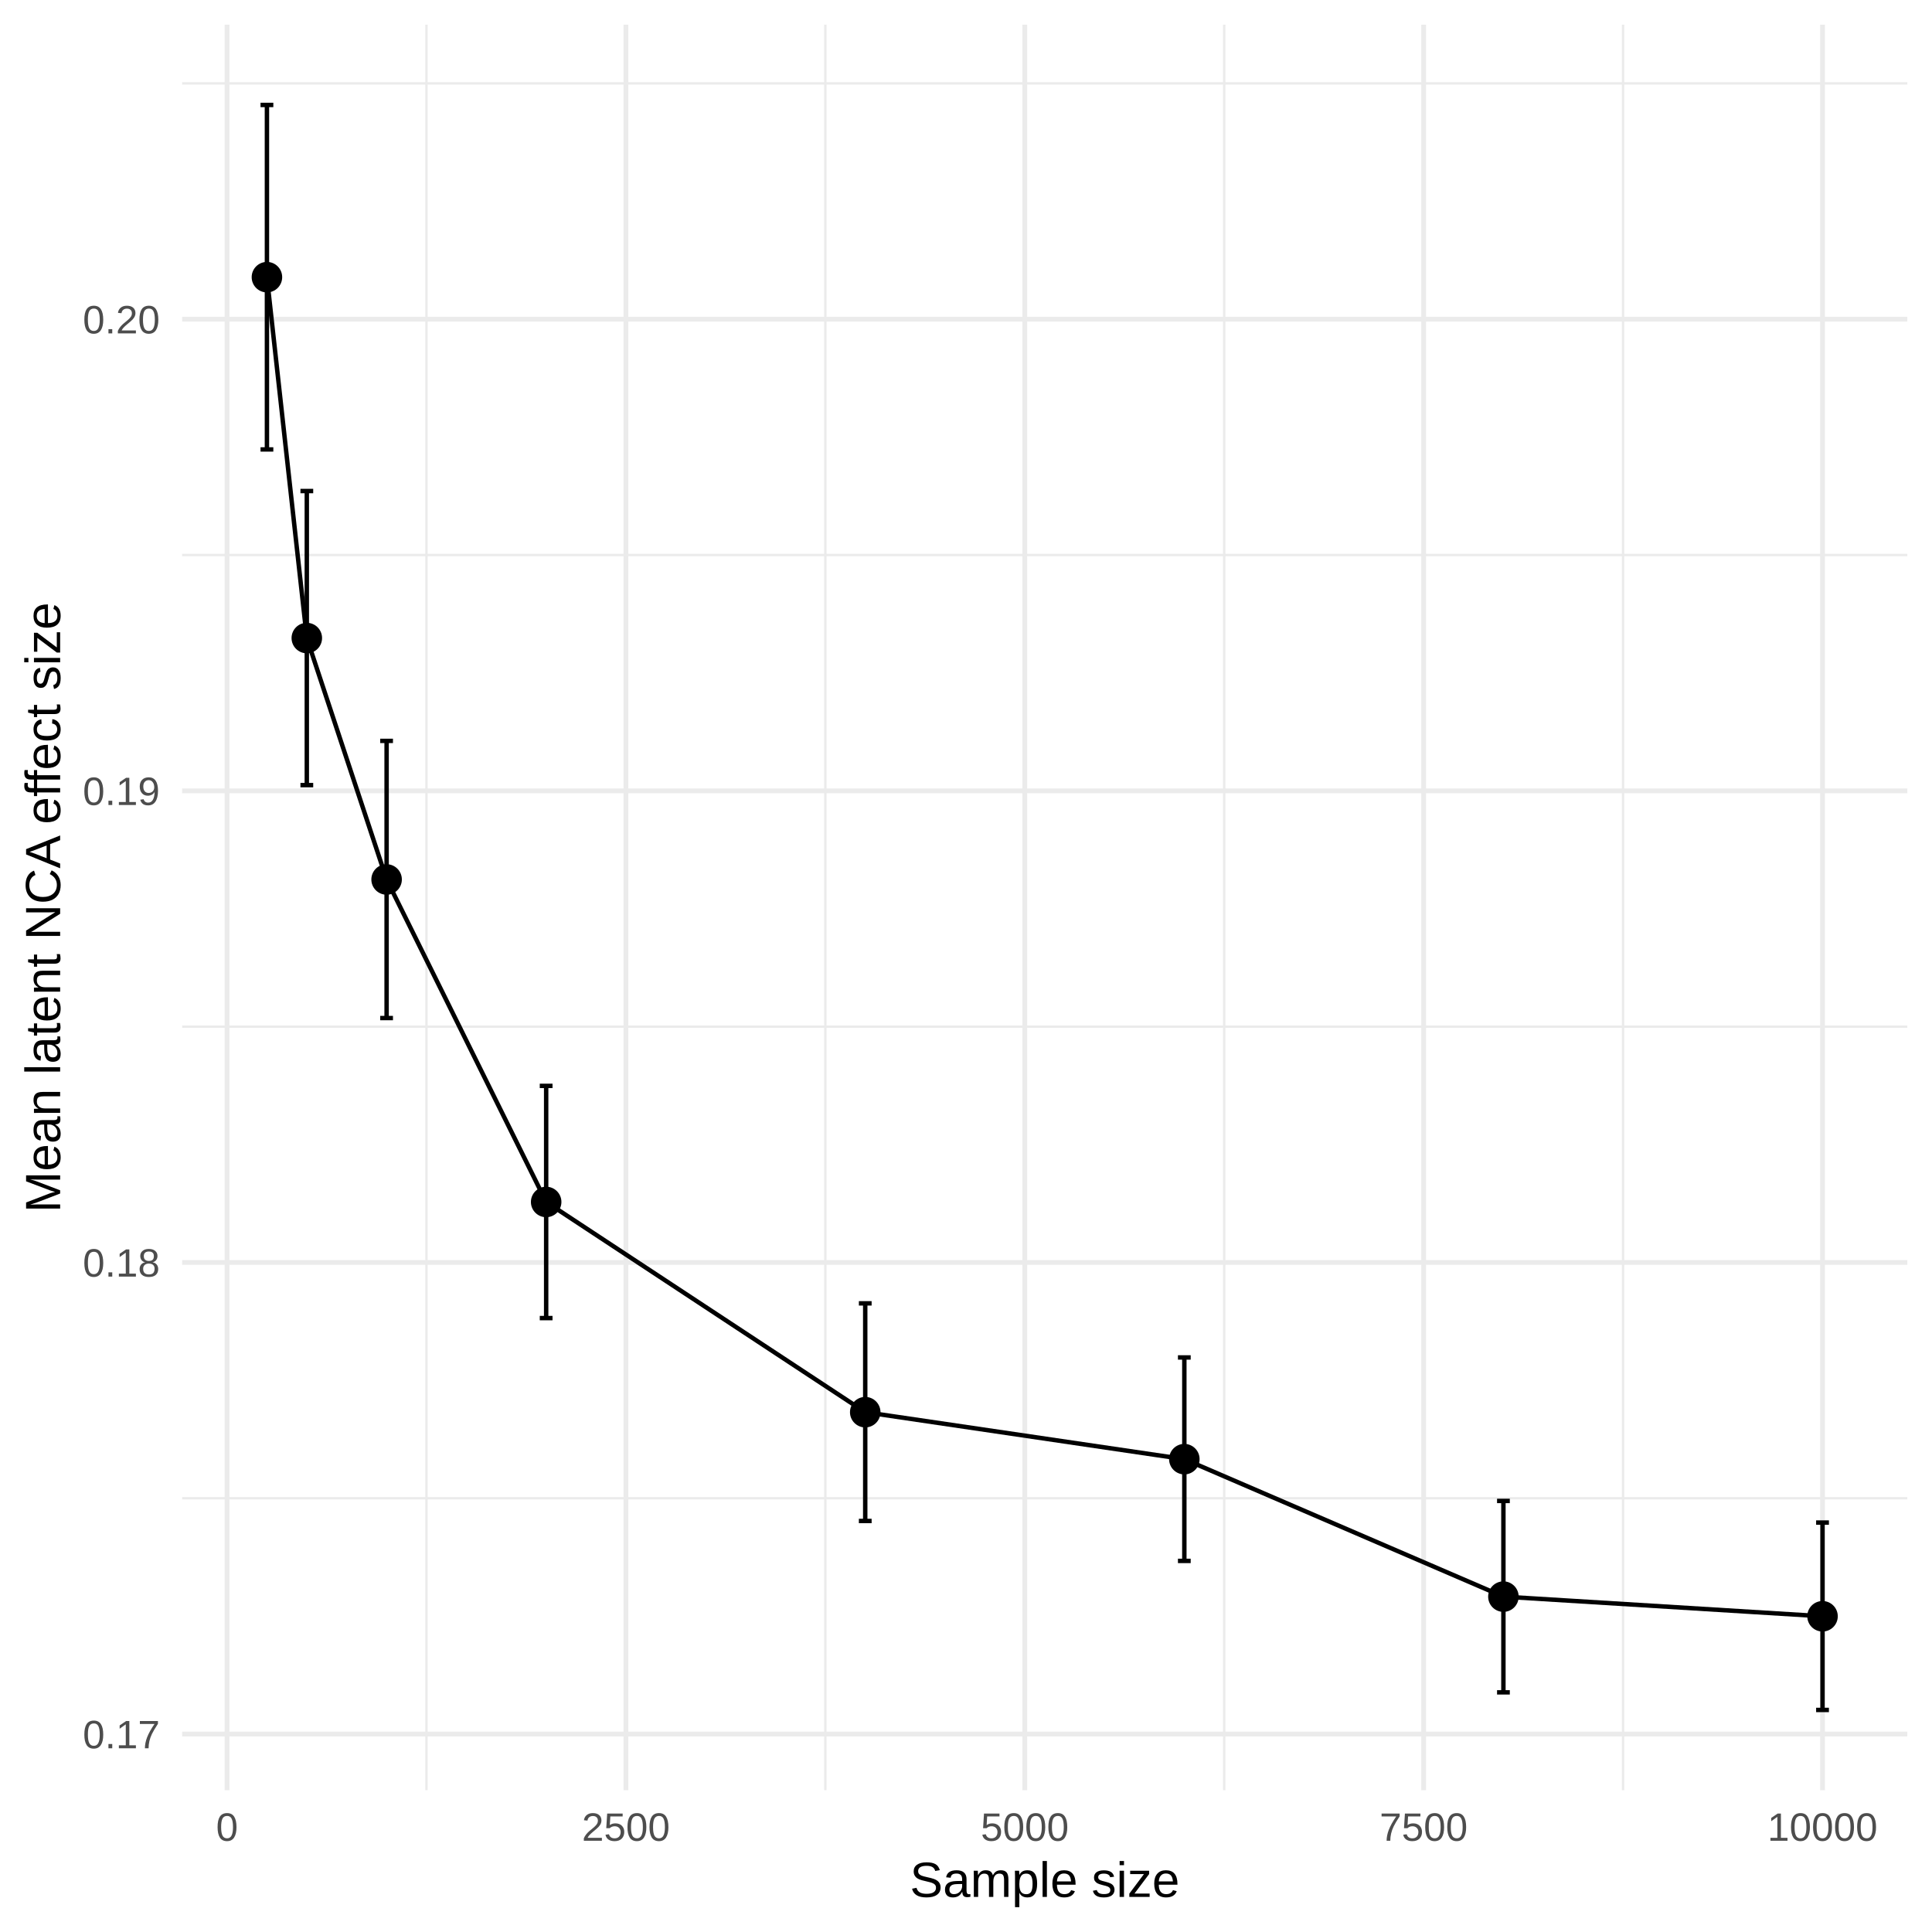
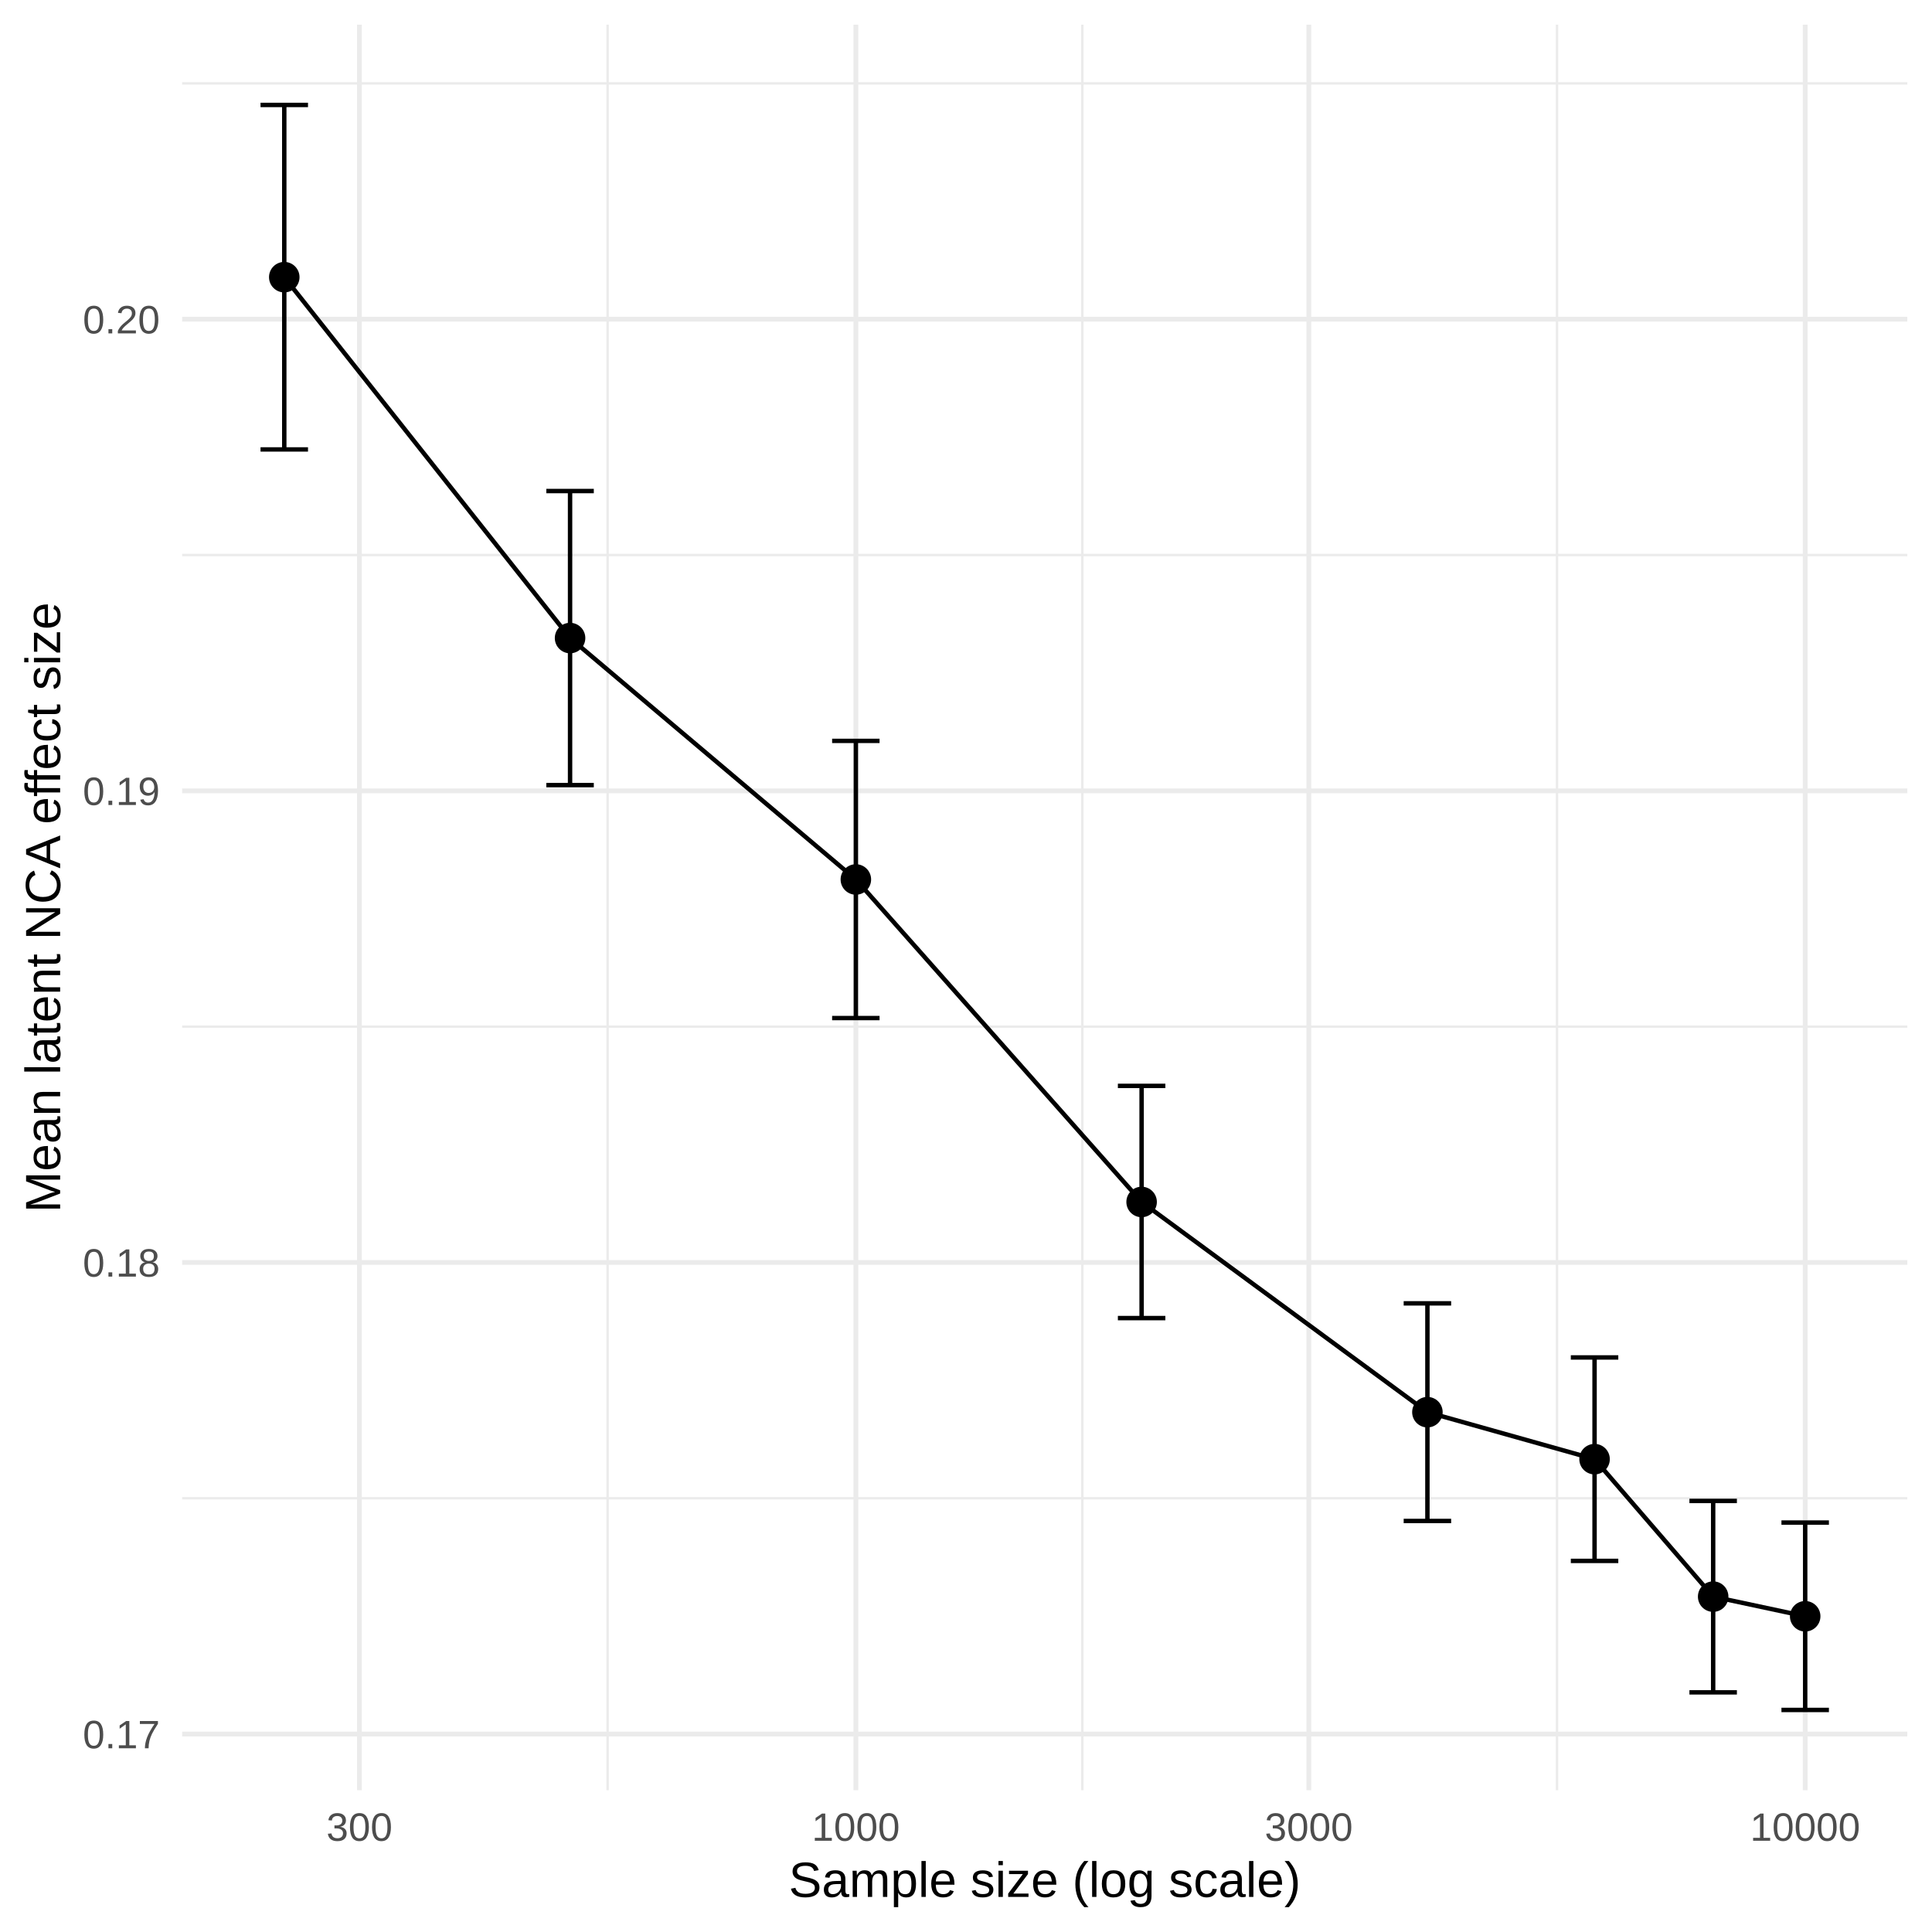
<svg xmlns="http://www.w3.org/2000/svg" width="468.00pt" height="468.00pt" viewBox="0 0 468.00 468.00">
  <g class="svglite">
    <defs>
      <style type="text/css">
    .svglite line, .svglite polyline, .svglite polygon, .svglite path, .svglite rect, .svglite circle {
      fill: none;
      stroke: #000000;
      stroke-linecap: round;
      stroke-linejoin: round;
      stroke-miterlimit: 10.00;
    }
    .svglite text {
      white-space: pre;
    }
    .svglite g.glyphgroup path {
      fill: inherit;
      stroke: none;
    }
  </style>
    </defs>
    <rect width="100%" height="100%" style="stroke: none; fill: #FFFFFF;" />
    <defs>
      <clipPath id="cpMC4wMHw0NjguMDB8MC4wMHw0NjguMDA=">
        <rect x="0.00" y="0.00" width="468.00" height="468.00" />
      </clipPath>
    </defs>
    <g clip-path="url(#cpMC4wMHw0NjguMDB8MC4wMHw0NjguMDA=)">
</g>
    <defs>
      <clipPath id="cpNDQuMTJ8NDYyLjAyfDUuOTh8NDMzLjY1">
        <rect x="44.12" y="5.98" width="417.90" height="427.67" />
      </clipPath>
    </defs>
    <g clip-path="url(#cpNDQuMTJ8NDYyLjAyfDUuOTh8NDMzLjY1)">
      <polyline points="44.12,362.93 462.02,362.93 " style="stroke-width: 0.58; stroke: #EBEBEB; stroke-linecap: butt;" />
      <polyline points="44.12,248.69 462.02,248.69 " style="stroke-width: 0.58; stroke: #EBEBEB; stroke-linecap: butt;" />
      <polyline points="44.12,134.44 462.02,134.44 " style="stroke-width: 0.58; stroke: #EBEBEB; stroke-linecap: butt;" />
      <polyline points="44.12,20.20 462.02,20.20 " style="stroke-width: 0.58; stroke: #EBEBEB; stroke-linecap: butt;" />
-       <polyline points="103.31,433.65 103.31,5.98 " style="stroke-width: 0.58; stroke: #EBEBEB; stroke-linecap: butt;" />
-       <polyline points="199.93,433.65 199.93,5.98 " style="stroke-width: 0.58; stroke: #EBEBEB; stroke-linecap: butt;" />
-       <polyline points="296.55,433.65 296.55,5.98 " style="stroke-width: 0.58; stroke: #EBEBEB; stroke-linecap: butt;" />
-       <polyline points="393.17,433.65 393.17,5.98 " style="stroke-width: 0.58; stroke: #EBEBEB; stroke-linecap: butt;" />
+       <polyline points="147.19,433.65 147.19,5.98 " style="stroke-width: 0.58; stroke: #EBEBEB; stroke-linecap: butt;" />
+       <polyline points="262.18,433.65 262.18,5.98 " style="stroke-width: 0.58; stroke: #EBEBEB; stroke-linecap: butt;" />
+       <polyline points="377.16,433.65 377.16,5.98 " style="stroke-width: 0.58; stroke: #EBEBEB; stroke-linecap: butt;" />
      <polyline points="44.12,420.05 462.02,420.05 " style="stroke-width: 1.16; stroke: #EBEBEB; stroke-linecap: butt;" />
      <polyline points="44.12,305.81 462.02,305.81 " style="stroke-width: 1.16; stroke: #EBEBEB; stroke-linecap: butt;" />
      <polyline points="44.12,191.57 462.02,191.57 " style="stroke-width: 1.16; stroke: #EBEBEB; stroke-linecap: butt;" />
      <polyline points="44.12,77.32 462.02,77.32 " style="stroke-width: 1.16; stroke: #EBEBEB; stroke-linecap: butt;" />
-       <polyline points="55.00,433.65 55.00,5.98 " style="stroke-width: 1.16; stroke: #EBEBEB; stroke-linecap: butt;" />
-       <polyline points="151.62,433.65 151.62,5.98 " style="stroke-width: 1.16; stroke: #EBEBEB; stroke-linecap: butt;" />
-       <polyline points="248.24,433.65 248.24,5.98 " style="stroke-width: 1.16; stroke: #EBEBEB; stroke-linecap: butt;" />
-       <polyline points="344.86,433.65 344.86,5.98 " style="stroke-width: 1.16; stroke: #EBEBEB; stroke-linecap: butt;" />
-       <polyline points="441.48,433.65 441.48,5.98 " style="stroke-width: 1.16; stroke: #EBEBEB; stroke-linecap: butt;" />
-       <circle cx="64.66" cy="67.14" r="3.34" style="stroke-width: 0.71; fill: #000000;" />
-       <circle cx="74.32" cy="154.56" r="3.34" style="stroke-width: 0.71; fill: #000000;" />
-       <circle cx="93.65" cy="213.04" r="3.34" style="stroke-width: 0.71; fill: #000000;" />
-       <circle cx="132.30" cy="291.16" r="3.34" style="stroke-width: 0.71; fill: #000000;" />
-       <circle cx="209.59" cy="342.08" r="3.34" style="stroke-width: 0.71; fill: #000000;" />
-       <circle cx="286.89" cy="353.46" r="3.34" style="stroke-width: 0.71; fill: #000000;" />
-       <circle cx="364.18" cy="386.76" r="3.34" style="stroke-width: 0.71; fill: #000000;" />
-       <circle cx="441.48" cy="391.52" r="3.34" style="stroke-width: 0.71; fill: #000000;" />
-       <polyline points="64.66,67.14 74.32,154.56 93.65,213.04 132.30,291.16 209.59,342.08 286.89,353.46 364.18,386.76 441.48,391.52 " style="stroke-width: 1.07; stroke-linecap: butt;" />
-       <polyline points="63.11,25.42 66.21,25.42 " style="stroke-width: 1.07; stroke-linecap: butt;" />
-       <polyline points="64.66,25.42 64.66,108.87 " style="stroke-width: 1.07; stroke-linecap: butt;" />
-       <polyline points="63.11,108.87 66.21,108.87 " style="stroke-width: 1.07; stroke-linecap: butt;" />
-       <polyline points="72.78,118.95 75.87,118.95 " style="stroke-width: 1.07; stroke-linecap: butt;" />
-       <polyline points="74.32,118.95 74.32,190.18 " style="stroke-width: 1.07; stroke-linecap: butt;" />
-       <polyline points="72.78,190.18 75.87,190.18 " style="stroke-width: 1.07; stroke-linecap: butt;" />
-       <polyline points="92.10,179.47 95.19,179.47 " style="stroke-width: 1.07; stroke-linecap: butt;" />
-       <polyline points="93.65,179.47 93.65,246.61 " style="stroke-width: 1.07; stroke-linecap: butt;" />
-       <polyline points="92.10,246.61 95.19,246.61 " style="stroke-width: 1.07; stroke-linecap: butt;" />
-       <polyline points="130.75,263.04 133.84,263.04 " style="stroke-width: 1.07; stroke-linecap: butt;" />
-       <polyline points="132.30,263.04 132.30,319.29 " style="stroke-width: 1.07; stroke-linecap: butt;" />
-       <polyline points="130.75,319.29 133.84,319.29 " style="stroke-width: 1.07; stroke-linecap: butt;" />
-       <polyline points="208.05,315.72 211.14,315.72 " style="stroke-width: 1.07; stroke-linecap: butt;" />
-       <polyline points="209.59,315.72 209.59,368.43 " style="stroke-width: 1.07; stroke-linecap: butt;" />
-       <polyline points="208.05,368.43 211.14,368.43 " style="stroke-width: 1.07; stroke-linecap: butt;" />
-       <polyline points="285.34,328.82 288.43,328.82 " style="stroke-width: 1.07; stroke-linecap: butt;" />
-       <polyline points="286.89,328.82 286.89,378.11 " style="stroke-width: 1.07; stroke-linecap: butt;" />
-       <polyline points="285.34,378.11 288.43,378.11 " style="stroke-width: 1.07; stroke-linecap: butt;" />
-       <polyline points="362.64,363.58 365.73,363.58 " style="stroke-width: 1.07; stroke-linecap: butt;" />
-       <polyline points="364.18,363.58 364.18,409.95 " style="stroke-width: 1.07; stroke-linecap: butt;" />
-       <polyline points="362.64,409.95 365.73,409.95 " style="stroke-width: 1.07; stroke-linecap: butt;" />
-       <polyline points="439.93,368.82 443.03,368.82 " style="stroke-width: 1.07; stroke-linecap: butt;" />
-       <polyline points="441.48,368.82 441.48,414.21 " style="stroke-width: 1.07; stroke-linecap: butt;" />
-       <polyline points="439.93,414.21 443.03,414.21 " style="stroke-width: 1.07; stroke-linecap: butt;" />
+       <polyline points="87.07,433.65 87.07,5.98 " style="stroke-width: 1.16; stroke: #EBEBEB; stroke-linecap: butt;" />
+       <polyline points="207.32,433.65 207.32,5.98 " style="stroke-width: 1.16; stroke: #EBEBEB; stroke-linecap: butt;" />
+       <polyline points="317.04,433.65 317.04,5.98 " style="stroke-width: 1.16; stroke: #EBEBEB; stroke-linecap: butt;" />
+       <polyline points="437.28,433.65 437.28,5.98 " style="stroke-width: 1.16; stroke: #EBEBEB; stroke-linecap: butt;" />
+       <circle cx="68.86" cy="67.14" r="3.34" style="stroke-width: 0.71; fill: #000000;" />
+       <circle cx="138.09" cy="154.56" r="3.34" style="stroke-width: 0.71; fill: #000000;" />
+       <circle cx="207.32" cy="213.04" r="3.34" style="stroke-width: 0.71; fill: #000000;" />
+       <circle cx="276.54" cy="291.16" r="3.34" style="stroke-width: 0.71; fill: #000000;" />
+       <circle cx="345.77" cy="342.08" r="3.34" style="stroke-width: 0.71; fill: #000000;" />
+       <circle cx="386.26" cy="353.46" r="3.34" style="stroke-width: 0.71; fill: #000000;" />
+       <circle cx="414.99" cy="386.76" r="3.34" style="stroke-width: 0.71; fill: #000000;" />
+       <circle cx="437.28" cy="391.52" r="3.34" style="stroke-width: 0.71; fill: #000000;" />
+       <polyline points="68.86,67.14 138.09,154.56 207.32,213.04 276.54,291.16 345.77,342.08 386.26,353.46 414.99,386.76 437.28,391.52 " style="stroke-width: 1.07; stroke-linecap: butt;" />
+       <polyline points="63.11,25.42 74.61,25.42 " style="stroke-width: 1.07; stroke-linecap: butt;" />
+       <polyline points="68.86,25.42 68.86,108.87 " style="stroke-width: 1.07; stroke-linecap: butt;" />
+       <polyline points="63.11,108.87 74.61,108.87 " style="stroke-width: 1.07; stroke-linecap: butt;" />
+       <polyline points="132.34,118.95 143.84,118.95 " style="stroke-width: 1.07; stroke-linecap: butt;" />
+       <polyline points="138.09,118.95 138.09,190.18 " style="stroke-width: 1.07; stroke-linecap: butt;" />
+       <polyline points="132.34,190.18 143.84,190.18 " style="stroke-width: 1.07; stroke-linecap: butt;" />
+       <polyline points="201.57,179.47 213.06,179.47 " style="stroke-width: 1.07; stroke-linecap: butt;" />
+       <polyline points="207.32,179.47 207.32,246.61 " style="stroke-width: 1.07; stroke-linecap: butt;" />
+       <polyline points="201.57,246.61 213.06,246.61 " style="stroke-width: 1.07; stroke-linecap: butt;" />
+       <polyline points="270.79,263.04 282.29,263.04 " style="stroke-width: 1.07; stroke-linecap: butt;" />
+       <polyline points="276.54,263.04 276.54,319.29 " style="stroke-width: 1.07; stroke-linecap: butt;" />
+       <polyline points="270.79,319.29 282.29,319.29 " style="stroke-width: 1.07; stroke-linecap: butt;" />
+       <polyline points="340.02,315.72 351.52,315.72 " style="stroke-width: 1.07; stroke-linecap: butt;" />
+       <polyline points="345.77,315.72 345.77,368.43 " style="stroke-width: 1.07; stroke-linecap: butt;" />
+       <polyline points="340.02,368.43 351.52,368.43 " style="stroke-width: 1.07; stroke-linecap: butt;" />
+       <polyline points="380.51,328.82 392.01,328.82 " style="stroke-width: 1.07; stroke-linecap: butt;" />
+       <polyline points="386.26,328.82 386.26,378.11 " style="stroke-width: 1.07; stroke-linecap: butt;" />
+       <polyline points="380.51,378.11 392.01,378.11 " style="stroke-width: 1.07; stroke-linecap: butt;" />
+       <polyline points="409.24,363.58 420.74,363.58 " style="stroke-width: 1.07; stroke-linecap: butt;" />
+       <polyline points="414.99,363.58 414.99,409.95 " style="stroke-width: 1.07; stroke-linecap: butt;" />
+       <polyline points="409.24,409.95 420.74,409.95 " style="stroke-width: 1.07; stroke-linecap: butt;" />
+       <polyline points="431.53,368.82 443.03,368.82 " style="stroke-width: 1.07; stroke-linecap: butt;" />
+       <polyline points="437.28,368.82 437.28,414.21 " style="stroke-width: 1.07; stroke-linecap: butt;" />
+       <polyline points="431.53,414.21 443.03,414.21 " style="stroke-width: 1.07; stroke-linecap: butt;" />
    </g>
    <g clip-path="url(#cpMC4wMHw0NjguMDB8MC4wMHw0NjguMDA=)">
      <text x="38.74" y="423.49" text-anchor="end" style="font-size: 9.60px;fill: #4D4D4D; font-family: &quot;Arial&quot;;" textLength="18.66px" lengthAdjust="spacingAndGlyphs">0.17</text>
      <text x="38.74" y="309.24" text-anchor="end" style="font-size: 9.60px;fill: #4D4D4D; font-family: &quot;Arial&quot;;" textLength="18.66px" lengthAdjust="spacingAndGlyphs">0.18</text>
      <text x="38.74" y="195.00" text-anchor="end" style="font-size: 9.60px;fill: #4D4D4D; font-family: &quot;Arial&quot;;" textLength="18.66px" lengthAdjust="spacingAndGlyphs">0.19</text>
      <text x="38.74" y="80.76" text-anchor="end" style="font-size: 9.60px;fill: #4D4D4D; font-family: &quot;Arial&quot;;" textLength="18.66px" lengthAdjust="spacingAndGlyphs">0.20</text>
-       <text x="55.00" y="445.90" text-anchor="middle" style="font-size: 9.60px;fill: #4D4D4D; font-family: &quot;Arial&quot;;" textLength="5.33px" lengthAdjust="spacingAndGlyphs">0</text>
-       <text x="151.62" y="445.90" text-anchor="middle" style="font-size: 9.60px;fill: #4D4D4D; font-family: &quot;Arial&quot;;" textLength="21.31px" lengthAdjust="spacingAndGlyphs">2500</text>
-       <text x="248.24" y="445.90" text-anchor="middle" style="font-size: 9.60px;fill: #4D4D4D; font-family: &quot;Arial&quot;;" textLength="21.31px" lengthAdjust="spacingAndGlyphs">5000</text>
-       <text x="344.86" y="445.90" text-anchor="middle" style="font-size: 9.60px;fill: #4D4D4D; font-family: &quot;Arial&quot;;" textLength="21.31px" lengthAdjust="spacingAndGlyphs">7500</text>
-       <text x="441.48" y="445.90" text-anchor="middle" style="font-size: 9.60px;fill: #4D4D4D; font-family: &quot;Arial&quot;;" textLength="26.64px" lengthAdjust="spacingAndGlyphs">10000</text>
-       <text x="253.07" y="459.50" text-anchor="middle" style="font-size: 12.00px; font-family: &quot;Arial&quot;;" textLength="65.36px" lengthAdjust="spacingAndGlyphs">Sample size</text>
+       <text x="87.07" y="445.90" text-anchor="middle" style="font-size: 9.60px;fill: #4D4D4D; font-family: &quot;Arial&quot;;" textLength="15.98px" lengthAdjust="spacingAndGlyphs">300</text>
+       <text x="207.32" y="445.90" text-anchor="middle" style="font-size: 9.60px;fill: #4D4D4D; font-family: &quot;Arial&quot;;" textLength="21.31px" lengthAdjust="spacingAndGlyphs">1000</text>
+       <text x="317.04" y="445.90" text-anchor="middle" style="font-size: 9.60px;fill: #4D4D4D; font-family: &quot;Arial&quot;;" textLength="21.31px" lengthAdjust="spacingAndGlyphs">3000</text>
+       <text x="437.28" y="445.90" text-anchor="middle" style="font-size: 9.60px;fill: #4D4D4D; font-family: &quot;Arial&quot;;" textLength="26.64px" lengthAdjust="spacingAndGlyphs">10000</text>
+       <text x="253.07" y="459.50" text-anchor="middle" style="font-size: 12.00px; font-family: &quot;Arial&quot;;" textLength="124.05px" lengthAdjust="spacingAndGlyphs">Sample size (log scale)</text>
      <text transform="translate(14.57,219.81) rotate(-90)" text-anchor="middle" style="font-size: 12.00px; font-family: &quot;Arial&quot;;" textLength="147.81px" lengthAdjust="spacingAndGlyphs">Mean latent NCA effect size</text>
    </g>
  </g>
</svg>
